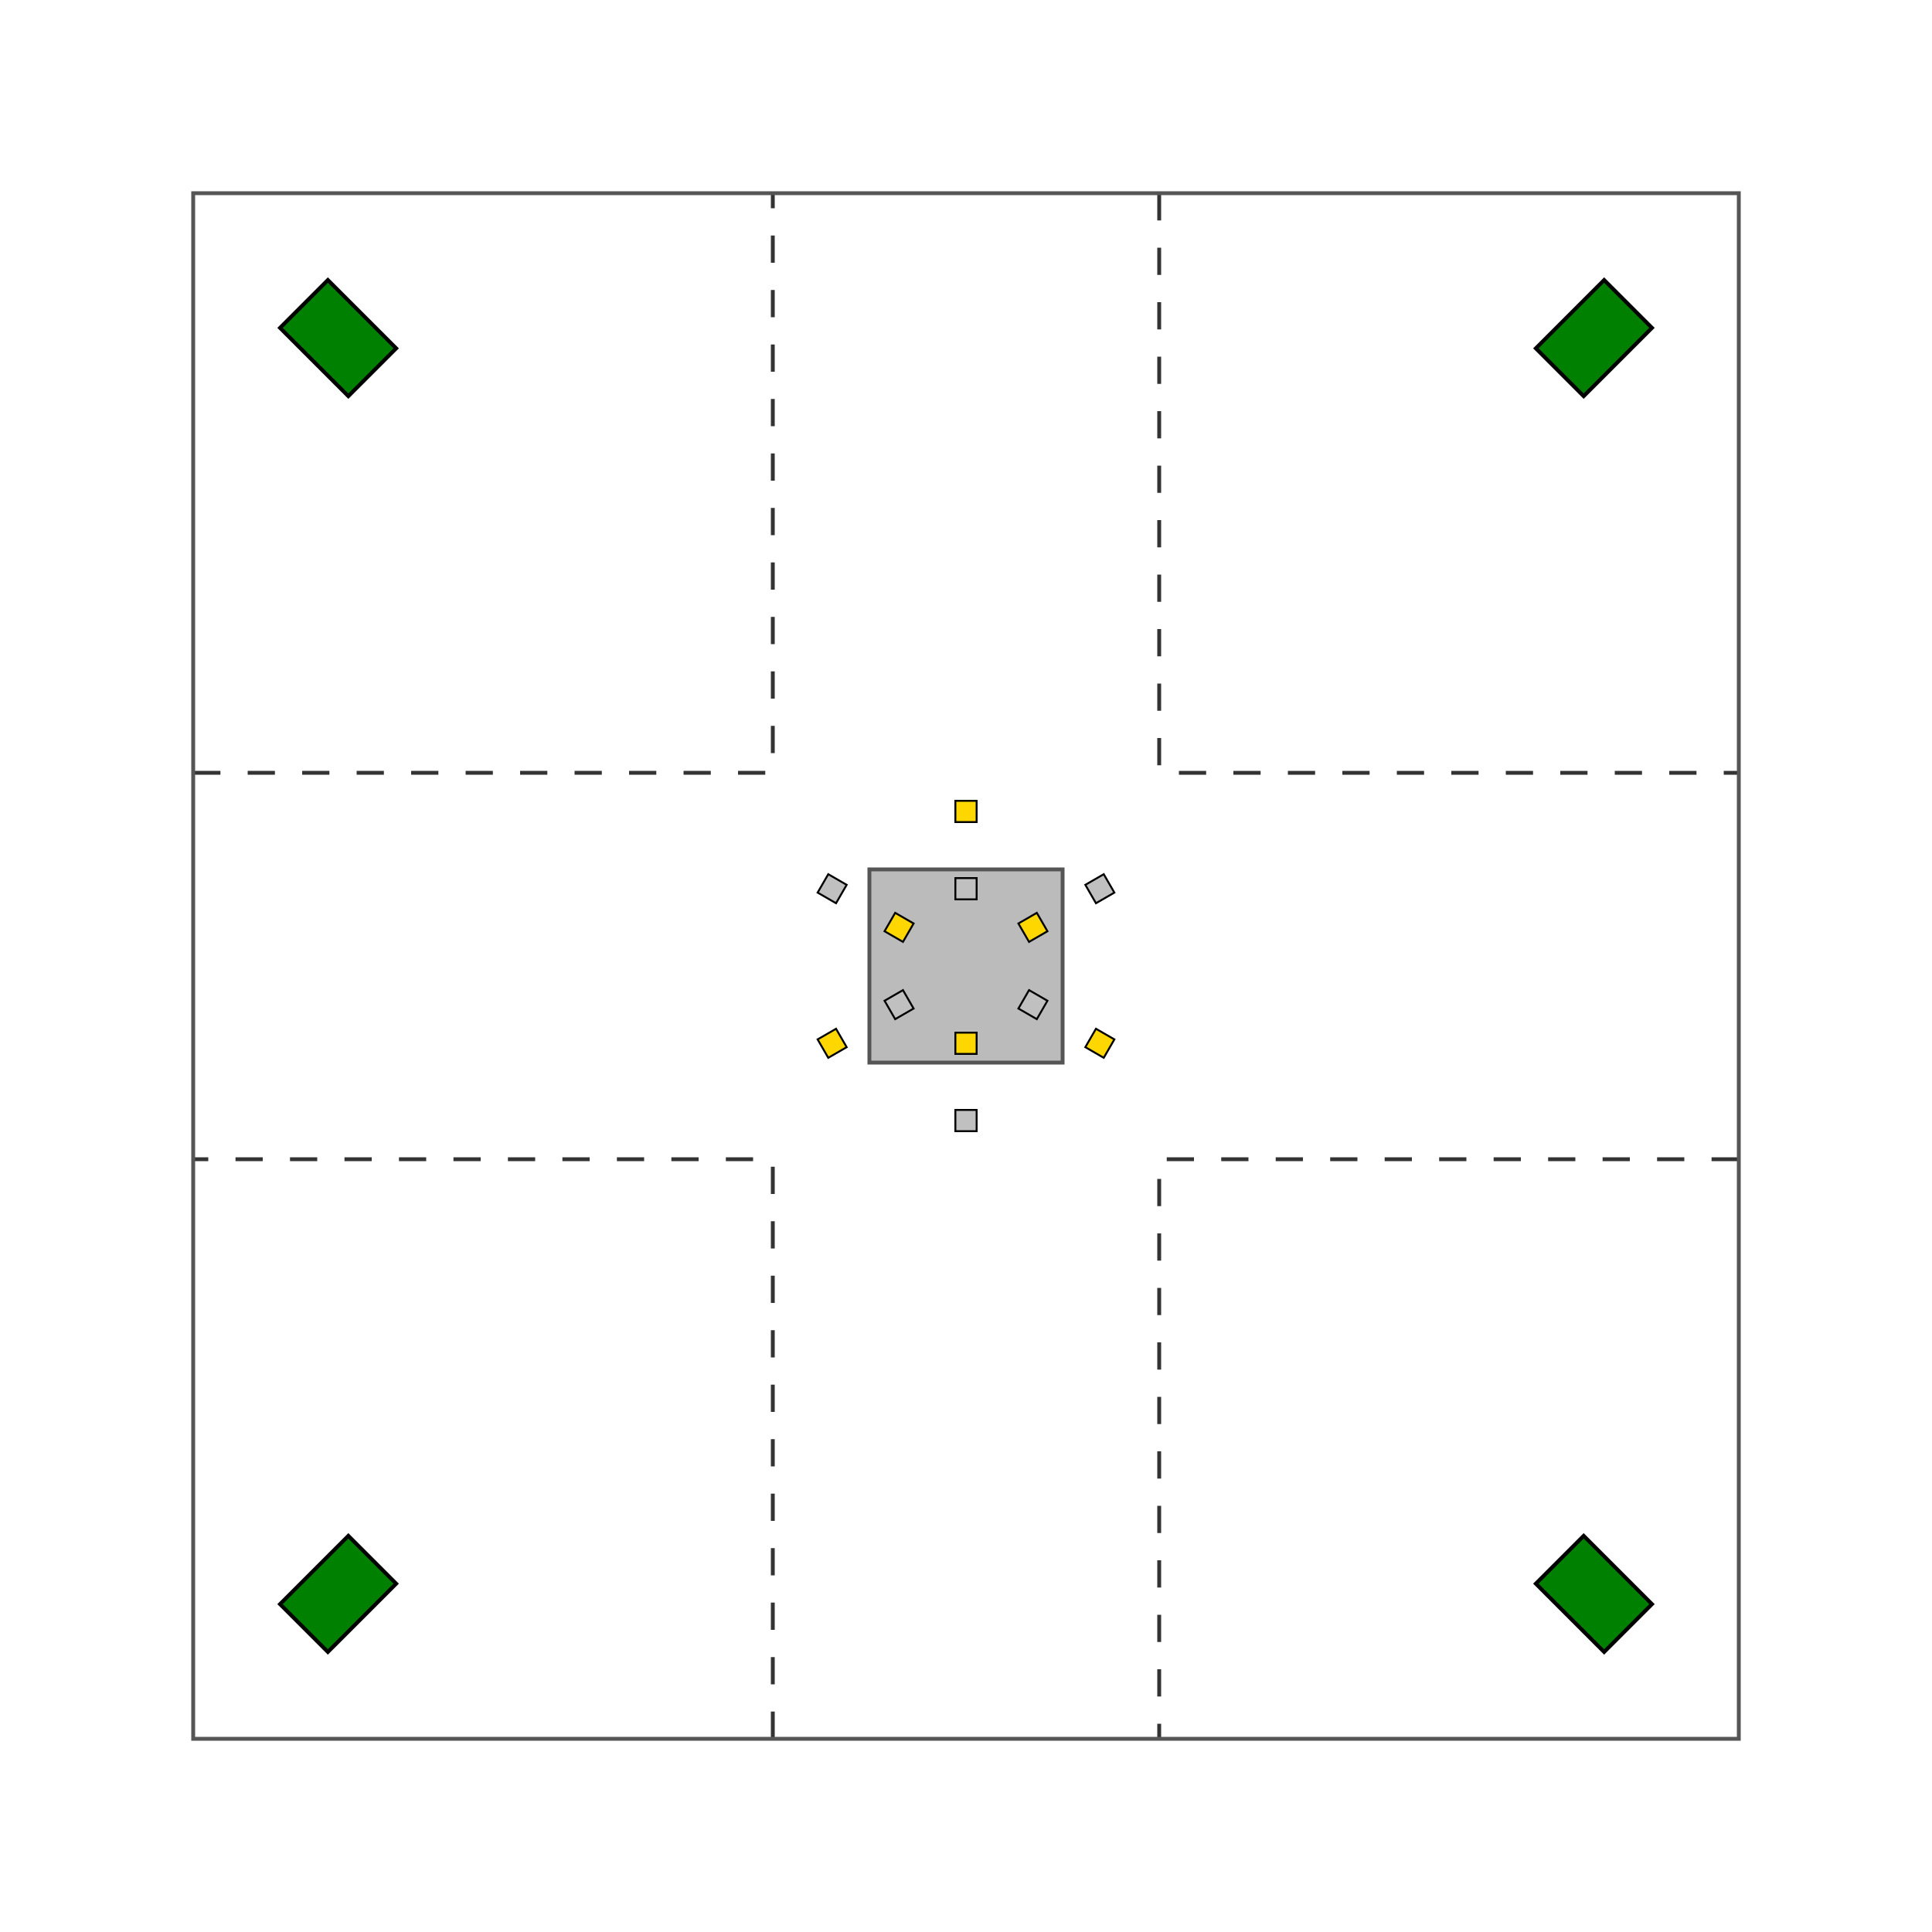
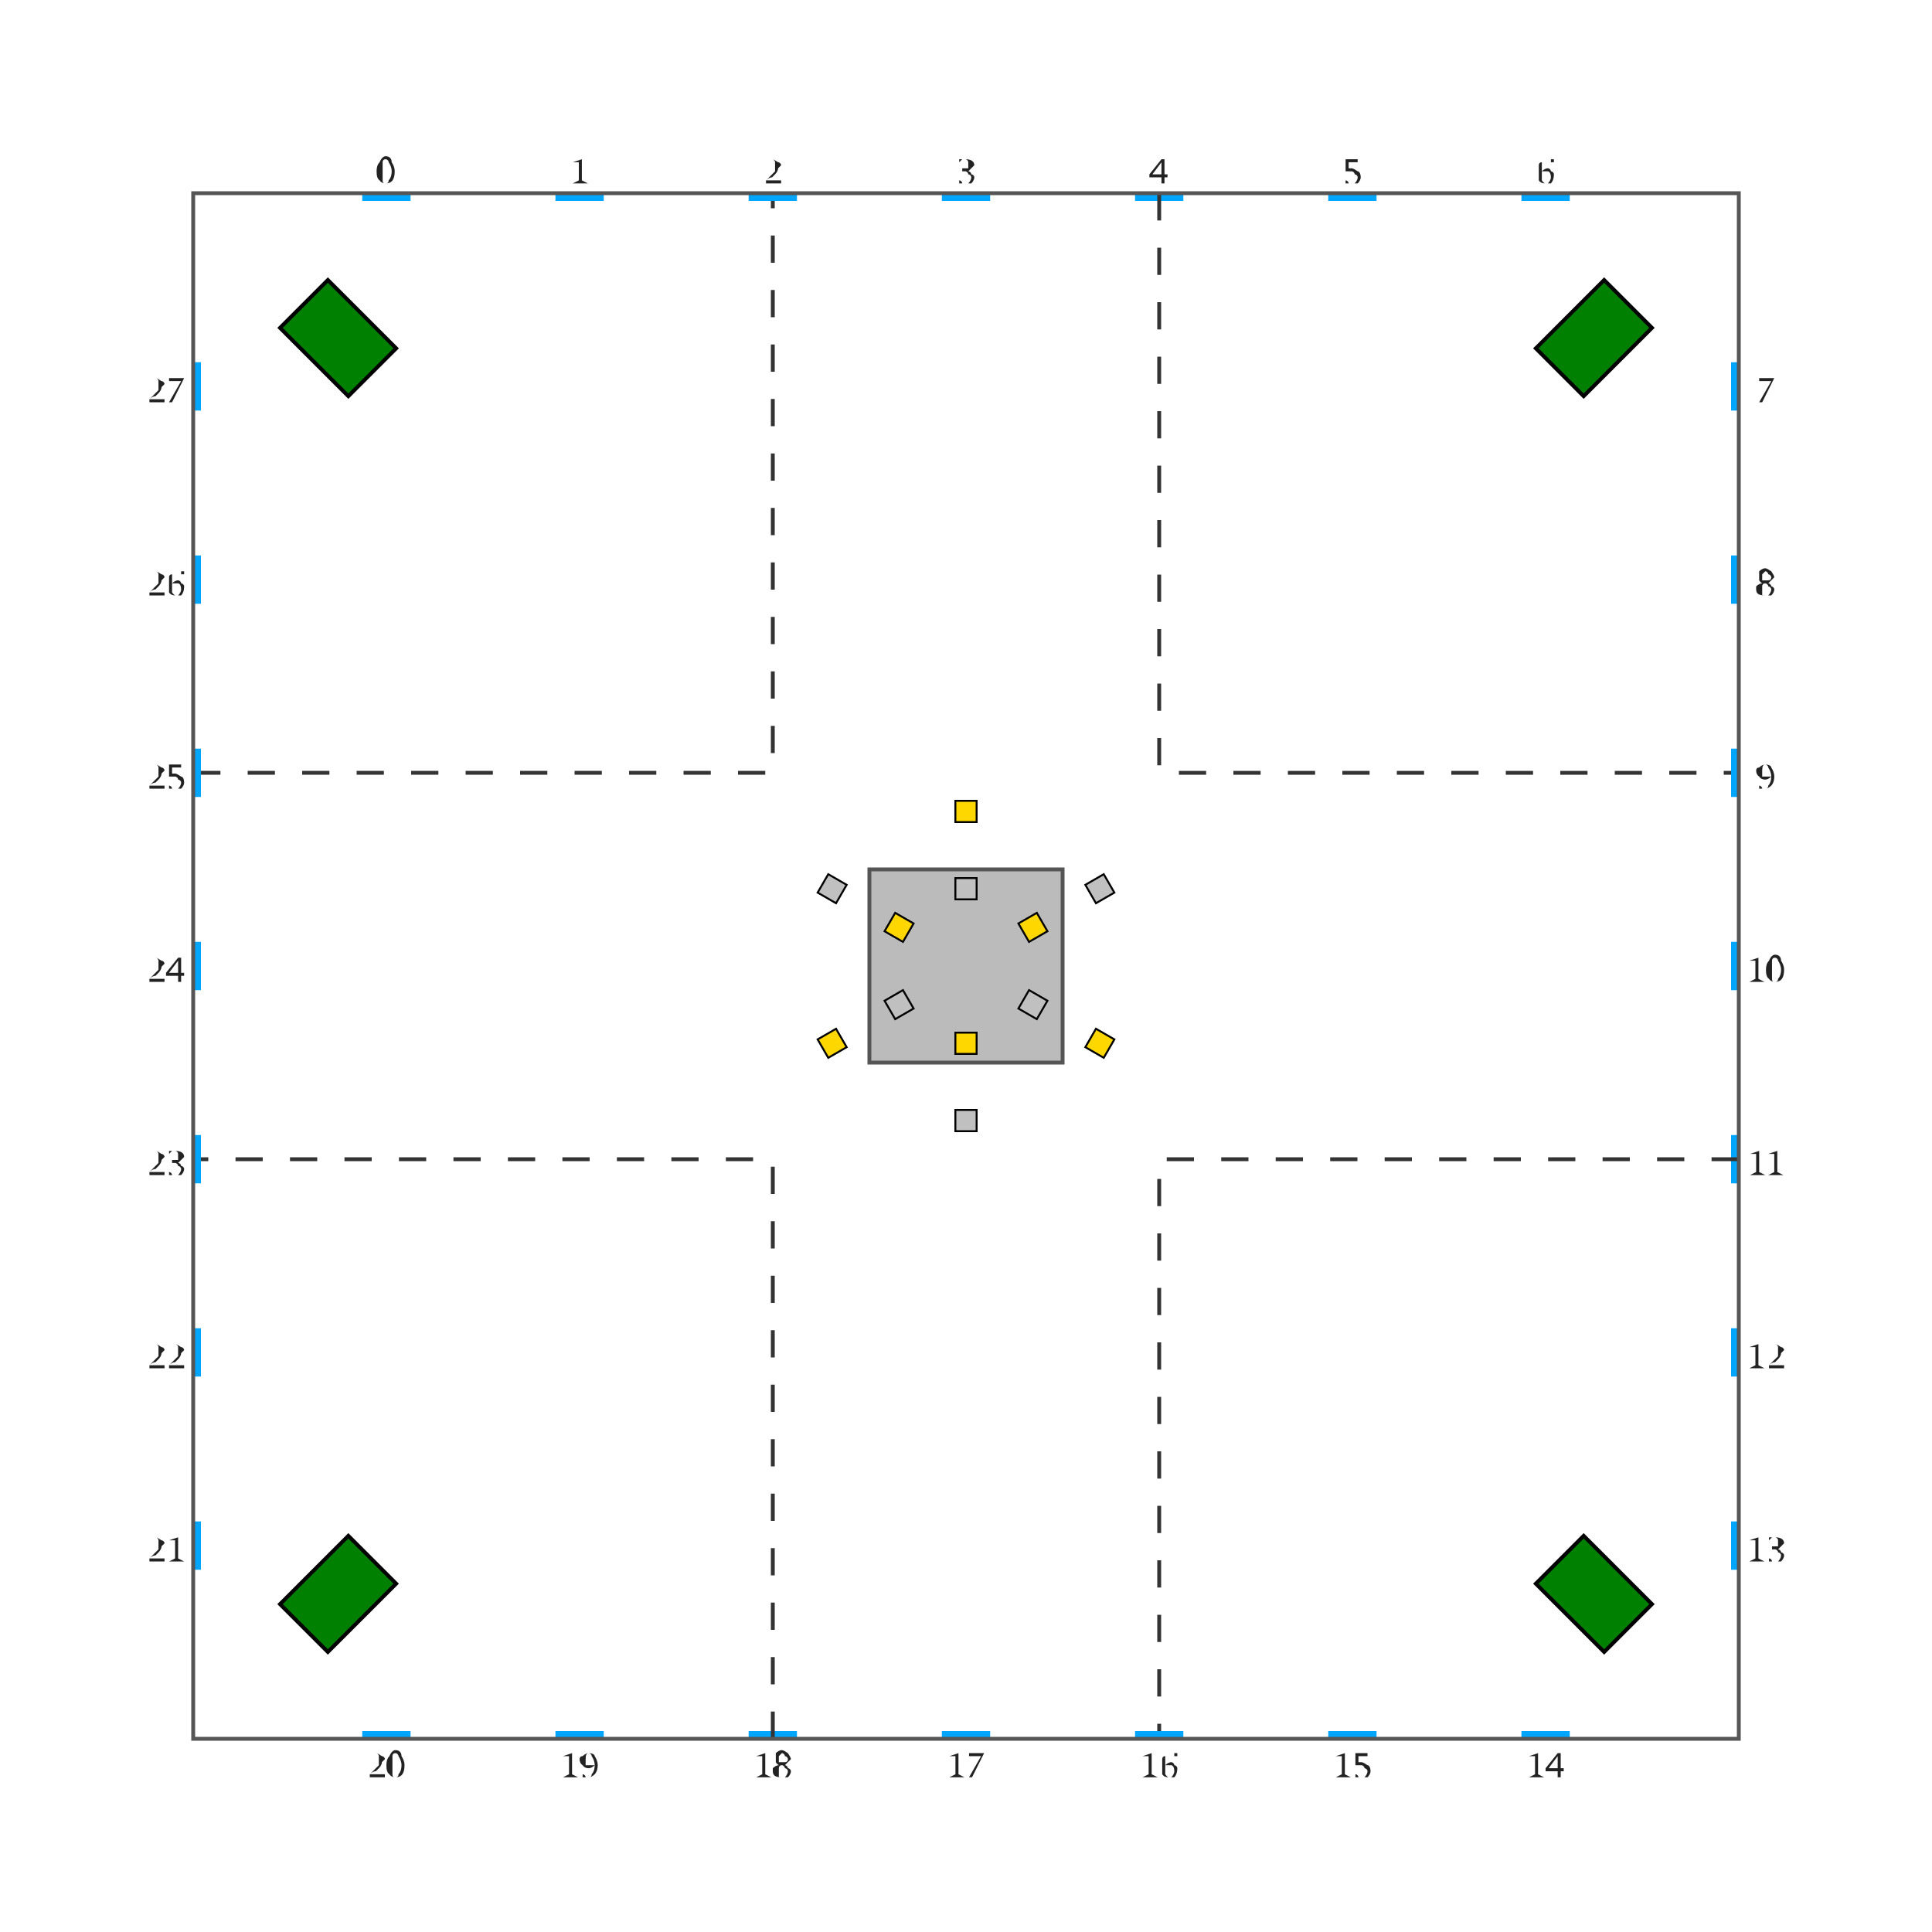
<svg xmlns="http://www.w3.org/2000/svg" xmlns:xlink="http://www.w3.org/1999/xlink" version="1.1" baseProfile="full" width="1000" height="1000">
  <style type="text/css">
    

      .arena-wall {
          fill: none;
          stroke: #555;
          stroke-width: .02;
      }

      .platform {
          fill: #bbb;
          stroke: #555;
          stroke-width: .02;
      }

      .token {
          stroke: black;
          stroke-width: 0.01;
      }

      #token-gold {
          fill: gold;
      }

      #token-silver {
          fill: silver;
      }

      #robot {
          fill: green;
          stroke: black;
          stroke-width: 0.02;
      }

      .zone-boundary {
          stroke: #333;
          stroke-width: 0.02;
          stroke-dasharray: 0.141, 0.141;
          fill: none;
      }

+       .marker {
+           fill: #00a5ff;
+       }
+ 
+       #marker-annotations text {
+           font-size: 0.2;
+           text-anchor: middle;
+           fill: #222;
+       }
+ 
    
  </style>
  <defs>
    <rect width="0.11" height="0.11" x="-0.055" y="-0.055" id="token-gold" class="token" />
    <rect width="0.11" height="0.11" x="-0.055" y="-0.055" id="token-silver" class="token" />
    <rect width="0.35" height="0.5" x="-0.175" y="-0.25" id="robot" />
+     <g id="wall-marker">
+       <rect x="-0.125" y="0" width="0.25" height="0.04" class="marker" />
+     </g>
    <g id="side-zone">
      <g transform="translate(0.75 0.75) rotate(-45)">
        <use xlink:href="#robot" />
      </g>
      <path class="zone-boundary" d="M 0 3 h 3 v -3" />
+       <use xlink:href="#wall-marker" x="1" />
+       <use xlink:href="#wall-marker" x="2" />
+       <use xlink:href="#wall-marker" x="3" />
+       <use xlink:href="#wall-marker" x="4" />
+       <use xlink:href="#wall-marker" x="5" />
+       <use xlink:href="#wall-marker" x="6" />
+       <use xlink:href="#wall-marker" x="7" />
    </g>
    <g id="token-set">
      <use x="4" y="3.2" xlink:href="#token-gold" />
      <use x="4" y="3.6" xlink:href="#token-silver" />
      <use x="4" y="4.4" xlink:href="#token-gold" />
      <use x="4" y="4.8" xlink:href="#token-silver" />
    </g>
  </defs>
  <rect width="100%" height="100%" fill="white" />
  <g id="arena" transform="translate(100 100) scale(100)">
    <use xlink:href="#side-zone" />
    <use xlink:href="#side-zone" transform="rotate(90 4 4)" />
    <use xlink:href="#side-zone" transform="rotate(180 4 4)" />
    <use xlink:href="#side-zone" transform="rotate(270 4 4)" />
    <rect width="1" height="1" x="3.5" y="3.5" class="platform" />
    <use xlink:href="#token-set" />
    <use xlink:href="#token-set" transform="rotate(120 4 4)" />
    <use xlink:href="#token-set" transform="rotate(240 4 4)" />
    <rect width="8" height="8" x="0" y="0" class="arena-wall" />
+     <g id="marker-annotations">
+       <text x="1" y="-0.05">0</text>
+       <text x="2" y="-0.05">1</text>
+       <text x="3" y="-0.05">2</text>
+       <text x="4" y="-0.05">3</text>
+       <text x="5" y="-0.05">4</text>
+       <text x="6" y="-0.05">5</text>
+       <text x="7" y="-0.05">6</text>
+       <text x="8.14" y="1.08">7</text>
+       <text x="8.14" y="2.08">8</text>
+       <text x="8.14" y="3.08">9</text>
+       <text x="8.14" y="4.08">10</text>
+       <text x="8.14" y="5.08">11</text>
+       <text x="8.14" y="6.08">12</text>
+       <text x="8.14" y="7.08">13</text>
+       <text x="1" y="8.2">20</text>
+       <text x="2" y="8.2">19</text>
+       <text x="3" y="8.2">18</text>
+       <text x="4" y="8.2">17</text>
+       <text x="5" y="8.2">16</text>
+       <text x="6" y="8.2">15</text>
+       <text x="7" y="8.2">14</text>
+       <text x="-0.14" y="1.08">27</text>
+       <text x="-0.14" y="2.08">26</text>
+       <text x="-0.14" y="3.08">25</text>
+       <text x="-0.14" y="4.08">24</text>
+       <text x="-0.14" y="5.08">23</text>
+       <text x="-0.14" y="6.08">22</text>
+       <text x="-0.14" y="7.08">21</text>
+     </g>
  </g>
</svg>
